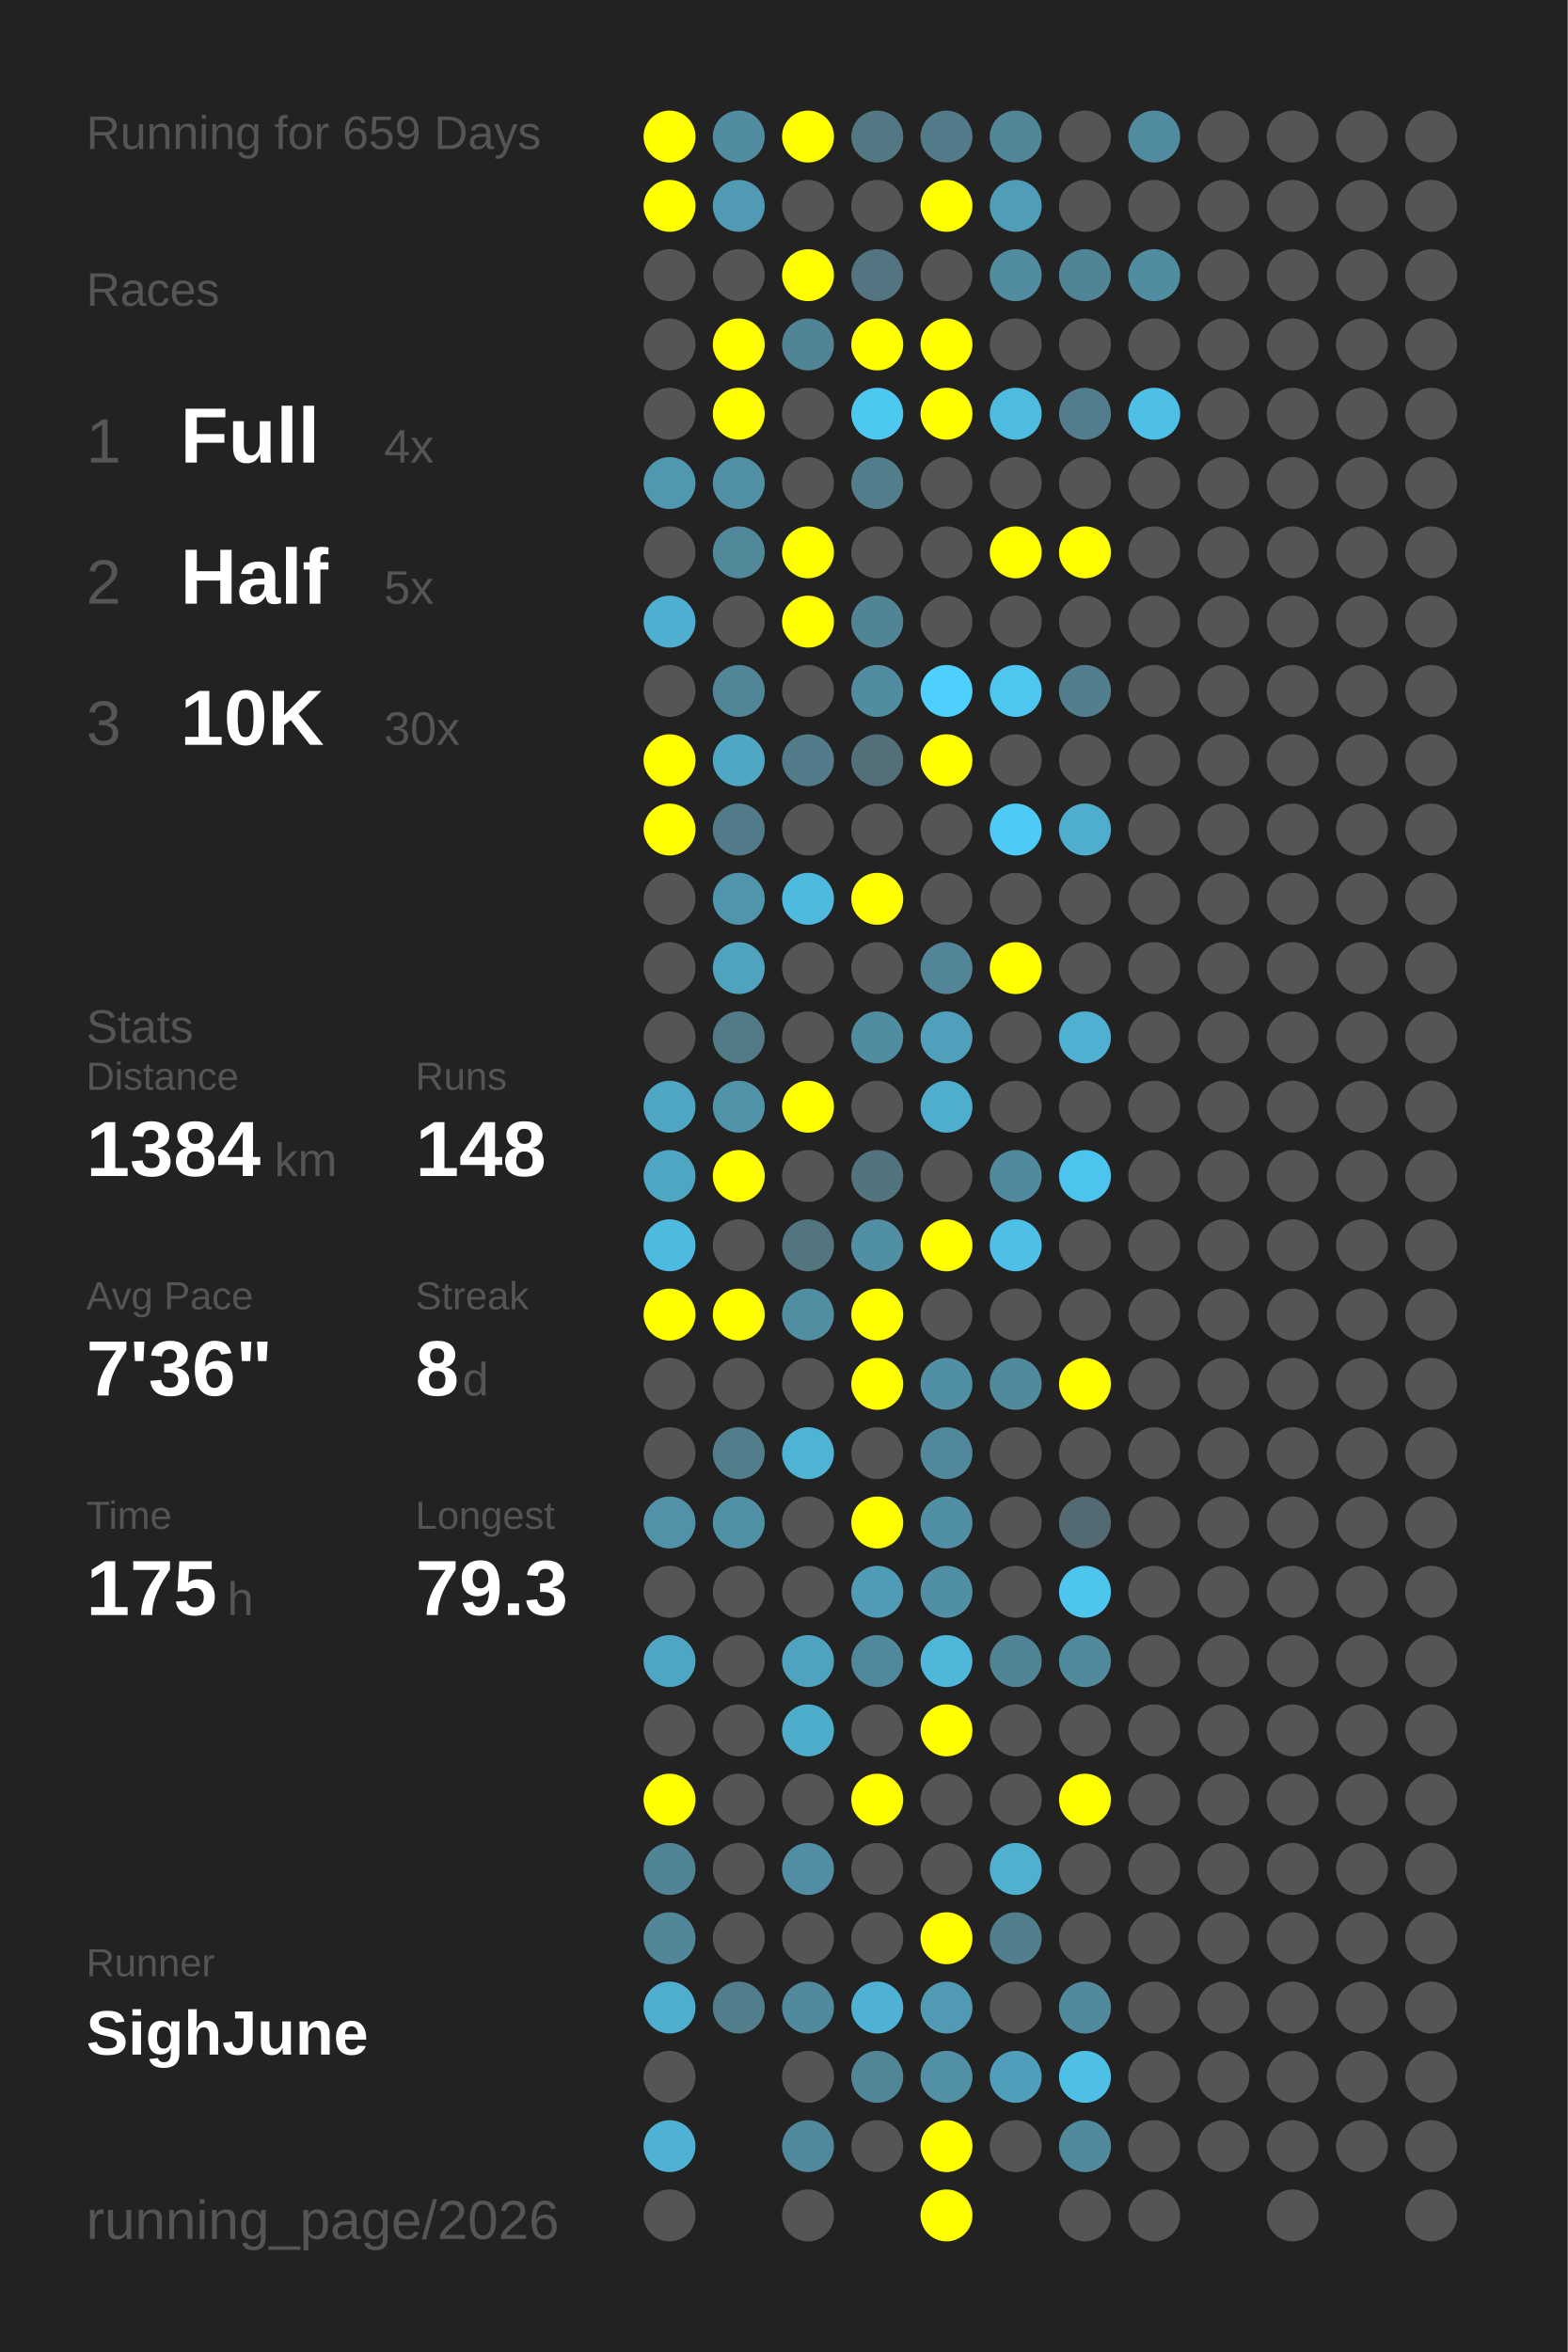
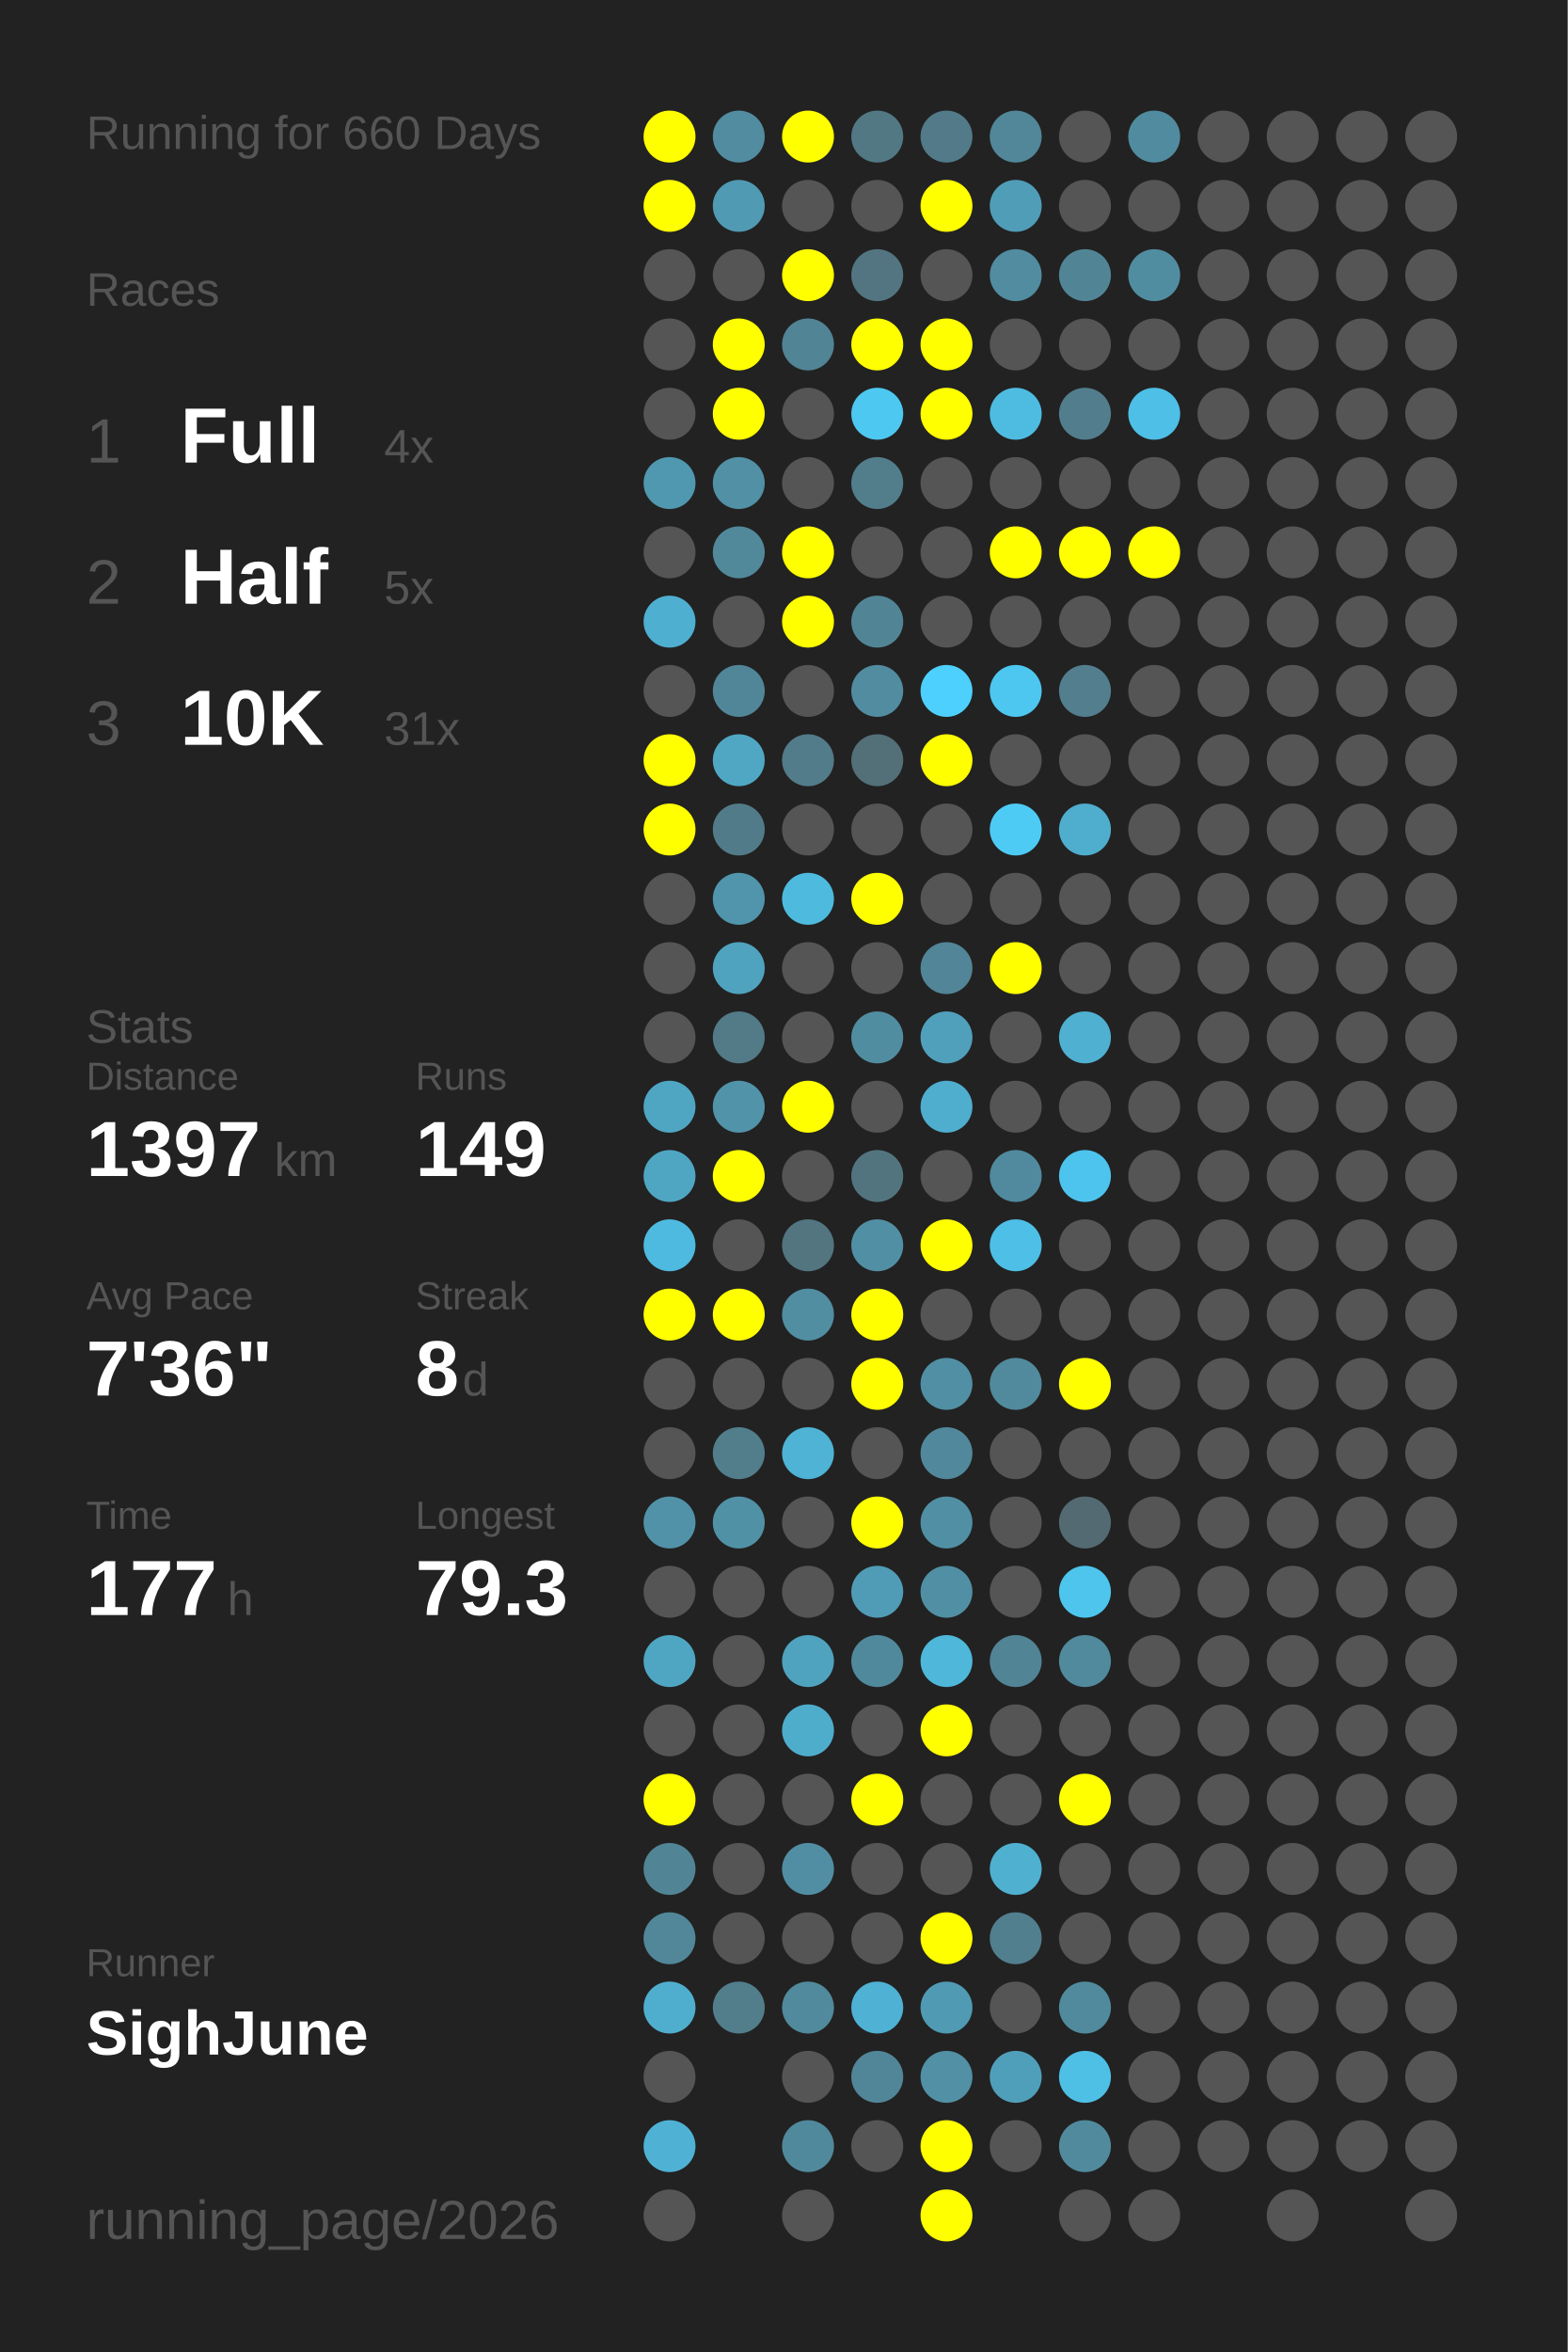
<svg xmlns="http://www.w3.org/2000/svg" baseProfile="full" height="300mm" version="1.1" viewBox="0,0,200,300" width="200mm">
  <defs />
  <rect fill="#222222" height="300" width="200" x="0" y="0" />
-   <text fill="#555555" style="font-size:6px; font-family:Arial;" x="11" y="19">Running for 659 Days</text>
+   <text fill="#555555" style="font-size:6px; font-family:Arial;" x="11" y="19">Running for 660 Days</text>
  <text fill="#555555" style="font-size:6px; font-family:Arial;" x="11" y="39">Races</text>
  <text fill="#555555" style="font-size:8px; font-family:Arial;" x="11" y="59">1</text>
  <text fill="#FFFFFF" style="font-size:10px; font-family:Arial; font-weight:bold;" x="23" y="59">Full</text>
  <text fill="#555555" style="font-size:6px; font-family:Arial;" x="49" y="59">4x</text>
  <text fill="#555555" style="font-size:8px; font-family:Arial;" x="11" y="77">2</text>
  <text fill="#FFFFFF" style="font-size:10px; font-family:Arial; font-weight:bold;" x="23" y="77">Half</text>
  <text fill="#555555" style="font-size:6px; font-family:Arial;" x="49" y="77">5x</text>
  <text fill="#555555" style="font-size:8px; font-family:Arial;" x="11" y="95">3</text>
  <text fill="#FFFFFF" style="font-size:10px; font-family:Arial; font-weight:bold;" x="23" y="95">10K</text>
-   <text fill="#555555" style="font-size:6px; font-family:Arial;" x="49" y="95">30x</text>
+   <text fill="#555555" style="font-size:6px; font-family:Arial;" x="49" y="95">31x</text>
  <text fill="#555555" style="font-size:6px; font-family:Arial;" x="11" y="133">Stats</text>
  <text fill="#555555" style="font-size:5px; font-family:Arial;" x="11" y="139">Distance</text>
-   <text fill="#FFFFFF" style="font-size:10px; font-family:Arial; font-weight:bold;" x="11" y="150">1384</text>
+   <text fill="#FFFFFF" style="font-size:10px; font-family:Arial; font-weight:bold;" x="11" y="150">1397</text>
  <text fill="#555555" style="font-size:6px; font-family:Arial;" x="35" y="150">km</text>
  <text fill="#555555" style="font-size:5px; font-family:Arial;" x="53" y="139">Runs</text>
-   <text fill="#FFFFFF" style="font-size:10px; font-family:Arial; font-weight:bold;" x="53" y="150">148</text>
+   <text fill="#FFFFFF" style="font-size:10px; font-family:Arial; font-weight:bold;" x="53" y="150">149</text>
  <text fill="#555555" style="font-size:5px; font-family:Arial;" x="11" y="167">Avg Pace</text>
  <text fill="#FFFFFF" style="font-size:10px; font-family:Arial; font-weight:bold;" x="11" y="178">7'36"</text>
  <text fill="#555555" style="font-size:5px; font-family:Arial;" x="53" y="167">Streak</text>
  <text fill="#FFFFFF" style="font-size:10px; font-family:Arial; font-weight:bold;" x="53" y="178">8</text>
  <text fill="#555555" style="font-size:6px; font-family:Arial;" x="59" y="178">d</text>
  <text fill="#555555" style="font-size:5px; font-family:Arial;" x="11" y="195">Time</text>
-   <text fill="#FFFFFF" style="font-size:10px; font-family:Arial; font-weight:bold;" x="11" y="206">175</text>
+   <text fill="#FFFFFF" style="font-size:10px; font-family:Arial; font-weight:bold;" x="11" y="206">177</text>
  <text fill="#555555" style="font-size:6px; font-family:Arial;" x="29" y="206">h</text>
  <text fill="#555555" style="font-size:5px; font-family:Arial;" x="53" y="195">Longest</text>
  <text fill="#FFFFFF" style="font-size:10px; font-family:Arial; font-weight:bold;" x="53" y="206">79.3</text>
  <text fill="#555555" style="font-size:5px; font-family:Arial;" x="11" y="252.065">Runner</text>
  <text fill="#FFFFFF" style="font-size:8px; font-family:Arial; font-weight:bold;" x="11" y="262.065">SighJune</text>
  <text fill="#555555" style="font-size:7px; font-family:Arial;" x="11" y="285.581">running_page/2026</text>
  <circle cx="85.417" cy="17.419" fill="#FFFF00" r="3.312" />
  <circle cx="85.417" cy="26.258" fill="#FFFF00" r="3.312" />
  <circle cx="85.417" cy="35.097" fill="#555555" r="3.312" />
  <circle cx="85.417" cy="43.935" fill="#555555" r="3.312" />
  <circle cx="85.417" cy="52.774" fill="#555555" r="3.312" />
  <circle cx="85.417" cy="61.613" fill="#5098b0" r="3.312" />
  <circle cx="85.417" cy="70.452" fill="#555555" r="3.312" />
  <circle cx="85.417" cy="79.29" fill="#4fafd0" r="3.312" />
  <circle cx="85.417" cy="88.129" fill="#555555" r="3.312" />
  <circle cx="85.417" cy="96.968" fill="#FFFF00" r="3.312" />
  <circle cx="85.417" cy="105.806" fill="#FFFF00" r="3.312" />
  <circle cx="85.417" cy="114.645" fill="#555555" r="3.312" />
  <circle cx="85.417" cy="123.484" fill="#555555" r="3.312" />
  <circle cx="85.417" cy="132.323" fill="#555555" r="3.312" />
  <circle cx="85.417" cy="141.161" fill="#4fa6c3" r="3.312" />
  <circle cx="85.417" cy="150" fill="#4fa6c3" r="3.312" />
  <circle cx="85.417" cy="158.839" fill="#4ebadf" r="3.312" />
  <circle cx="85.417" cy="167.677" fill="#FFFF00" r="3.312" />
  <circle cx="85.417" cy="176.516" fill="#555555" r="3.312" />
  <circle cx="85.417" cy="185.355" fill="#555555" r="3.312" />
  <circle cx="85.417" cy="194.194" fill="#5192a8" r="3.312" />
  <circle cx="85.417" cy="203.032" fill="#555555" r="3.312" />
  <circle cx="85.417" cy="211.871" fill="#4fa6c3" r="3.312" />
  <circle cx="85.417" cy="220.71" fill="#555555" r="3.312" />
  <circle cx="85.417" cy="229.548" fill="#FFFF00" r="3.312" />
  <circle cx="85.417" cy="238.387" fill="#518495" r="3.312" />
  <circle cx="85.417" cy="247.226" fill="#518799" r="3.312" />
  <circle cx="85.417" cy="256.065" fill="#4faece" r="3.312" />
  <circle cx="85.417" cy="264.903" fill="#555555" r="3.312" />
  <circle cx="85.417" cy="273.742" fill="#4fb2d4" r="3.312" />
  <circle cx="85.417" cy="282.581" fill="#555555" r="3.312" />
  <circle cx="94.25" cy="17.419" fill="#518ca0" r="3.312" />
  <circle cx="94.25" cy="26.258" fill="#509ab3" r="3.312" />
  <circle cx="94.25" cy="35.097" fill="#555555" r="3.312" />
  <circle cx="94.25" cy="43.935" fill="#FFFF00" r="3.312" />
  <circle cx="94.25" cy="52.774" fill="#FFFF00" r="3.312" />
  <circle cx="94.25" cy="61.613" fill="#5190a5" r="3.312" />
  <circle cx="94.25" cy="70.452" fill="#51899b" r="3.312" />
  <circle cx="94.25" cy="79.29" fill="#555555" r="3.312" />
  <circle cx="94.25" cy="88.129" fill="#518698" r="3.312" />
  <circle cx="94.25" cy="96.968" fill="#4fa7c4" r="3.312" />
  <circle cx="94.25" cy="105.806" fill="#527b89" r="3.312" />
  <circle cx="94.25" cy="114.645" fill="#5095ac" r="3.312" />
  <circle cx="94.25" cy="123.484" fill="#4fa3bf" r="3.312" />
  <circle cx="94.25" cy="132.323" fill="#527a87" r="3.312" />
  <circle cx="94.25" cy="141.161" fill="#5193a9" r="3.312" />
  <circle cx="94.25" cy="150" fill="#FFFF00" r="3.312" />
  <circle cx="94.25" cy="158.839" fill="#555555" r="3.312" />
  <circle cx="94.25" cy="167.677" fill="#FFFF00" r="3.312" />
  <circle cx="94.25" cy="176.516" fill="#555555" r="3.312" />
  <circle cx="94.25" cy="185.355" fill="#527e8c" r="3.312" />
  <circle cx="94.25" cy="194.194" fill="#5191a6" r="3.312" />
  <circle cx="94.25" cy="203.032" fill="#555555" r="3.312" />
  <circle cx="94.25" cy="211.871" fill="#555555" r="3.312" />
  <circle cx="94.25" cy="220.71" fill="#555555" r="3.312" />
  <circle cx="94.25" cy="229.548" fill="#555555" r="3.312" />
  <circle cx="94.25" cy="238.387" fill="#555555" r="3.312" />
  <circle cx="94.25" cy="247.226" fill="#555555" r="3.312" />
  <circle cx="94.25" cy="256.065" fill="#527d8b" r="3.312" />
  <circle cx="103.083" cy="17.419" fill="#FFFF00" r="3.312" />
  <circle cx="103.083" cy="26.258" fill="#555555" r="3.312" />
  <circle cx="103.083" cy="35.097" fill="#FFFF00" r="3.312" />
  <circle cx="103.083" cy="43.935" fill="#518495" r="3.312" />
  <circle cx="103.083" cy="52.774" fill="#555555" r="3.312" />
  <circle cx="103.083" cy="61.613" fill="#555555" r="3.312" />
  <circle cx="103.083" cy="70.452" fill="#FFFF00" r="3.312" />
  <circle cx="103.083" cy="79.29" fill="#FFFF00" r="3.312" />
  <circle cx="103.083" cy="88.129" fill="#555555" r="3.312" />
  <circle cx="103.083" cy="96.968" fill="#527c8a" r="3.312" />
  <circle cx="103.083" cy="105.806" fill="#555555" r="3.312" />
  <circle cx="103.083" cy="114.645" fill="#4ebade" r="3.312" />
  <circle cx="103.083" cy="123.484" fill="#555555" r="3.312" />
  <circle cx="103.083" cy="132.323" fill="#555555" r="3.312" />
  <circle cx="103.083" cy="141.161" fill="#FFFF00" r="3.312" />
  <circle cx="103.083" cy="150" fill="#555555" r="3.312" />
  <circle cx="103.083" cy="158.839" fill="#527580" r="3.312" />
  <circle cx="103.083" cy="167.677" fill="#518ea2" r="3.312" />
  <circle cx="103.083" cy="176.516" fill="#555555" r="3.312" />
  <circle cx="103.083" cy="185.355" fill="#4eb3d5" r="3.312" />
  <circle cx="103.083" cy="194.194" fill="#555555" r="3.312" />
  <circle cx="103.083" cy="203.032" fill="#555555" r="3.312" />
  <circle cx="103.083" cy="211.871" fill="#4fa3bf" r="3.312" />
  <circle cx="103.083" cy="220.71" fill="#4fadcc" r="3.312" />
  <circle cx="103.083" cy="229.548" fill="#555555" r="3.312" />
  <circle cx="103.083" cy="238.387" fill="#518ea3" r="3.312" />
  <circle cx="103.083" cy="247.226" fill="#555555" r="3.312" />
  <circle cx="103.083" cy="256.065" fill="#518a9d" r="3.312" />
  <circle cx="103.083" cy="264.903" fill="#555555" r="3.312" />
  <circle cx="103.083" cy="273.742" fill="#51899c" r="3.312" />
  <circle cx="103.083" cy="282.581" fill="#555555" r="3.312" />
  <circle cx="111.917" cy="17.419" fill="#527884" r="3.312" />
  <circle cx="111.917" cy="26.258" fill="#555555" r="3.312" />
  <circle cx="111.917" cy="35.097" fill="#527581" r="3.312" />
  <circle cx="111.917" cy="43.935" fill="#FFFF00" r="3.312" />
  <circle cx="111.917" cy="52.774" fill="#4dc8f1" r="3.312" />
  <circle cx="111.917" cy="61.613" fill="#527e8c" r="3.312" />
  <circle cx="111.917" cy="70.452" fill="#555555" r="3.312" />
  <circle cx="111.917" cy="79.29" fill="#518596" r="3.312" />
  <circle cx="111.917" cy="88.129" fill="#518ca0" r="3.312" />
  <circle cx="111.917" cy="96.968" fill="#536f78" r="3.312" />
  <circle cx="111.917" cy="105.806" fill="#555555" r="3.312" />
  <circle cx="111.917" cy="114.645" fill="#FFFF00" r="3.312" />
  <circle cx="111.917" cy="123.484" fill="#555555" r="3.312" />
  <circle cx="111.917" cy="132.323" fill="#518da1" r="3.312" />
  <circle cx="111.917" cy="141.161" fill="#555555" r="3.312" />
  <circle cx="111.917" cy="150" fill="#52747f" r="3.312" />
  <circle cx="111.917" cy="158.839" fill="#518fa4" r="3.312" />
  <circle cx="111.917" cy="167.677" fill="#FFFF00" r="3.312" />
  <circle cx="111.917" cy="176.516" fill="#FFFF00" r="3.312" />
  <circle cx="111.917" cy="185.355" fill="#555555" r="3.312" />
  <circle cx="111.917" cy="194.194" fill="#FFFF00" r="3.312" />
  <circle cx="111.917" cy="203.032" fill="#509cb6" r="3.312" />
  <circle cx="111.917" cy="211.871" fill="#51899c" r="3.312" />
  <circle cx="111.917" cy="220.71" fill="#555555" r="3.312" />
  <circle cx="111.917" cy="229.548" fill="#FFFF00" r="3.312" />
  <circle cx="111.917" cy="238.387" fill="#555555" r="3.312" />
  <circle cx="111.917" cy="247.226" fill="#555555" r="3.312" />
  <circle cx="111.917" cy="256.065" fill="#4fb1d3" r="3.312" />
  <circle cx="111.917" cy="264.903" fill="#518698" r="3.312" />
  <circle cx="111.917" cy="273.742" fill="#555555" r="3.312" />
  <circle cx="120.75" cy="17.419" fill="#527a88" r="3.312" />
  <circle cx="120.75" cy="26.258" fill="#FFFF00" r="3.312" />
  <circle cx="120.75" cy="35.097" fill="#555555" r="3.312" />
  <circle cx="120.75" cy="43.935" fill="#FFFF00" r="3.312" />
  <circle cx="120.75" cy="52.774" fill="#FFFF00" r="3.312" />
  <circle cx="120.75" cy="61.613" fill="#555555" r="3.312" />
  <circle cx="120.75" cy="70.452" fill="#555555" r="3.312" />
  <circle cx="120.75" cy="79.29" fill="#555555" r="3.312" />
  <circle cx="120.75" cy="88.129" fill="#4dd0fd" r="3.312" />
  <circle cx="120.75" cy="96.968" fill="#FFFF00" r="3.312" />
  <circle cx="120.75" cy="105.806" fill="#555555" r="3.312" />
  <circle cx="120.75" cy="114.645" fill="#555555" r="3.312" />
  <circle cx="120.75" cy="123.484" fill="#518597" r="3.312" />
  <circle cx="120.75" cy="132.323" fill="#50a0bc" r="3.312" />
  <circle cx="120.75" cy="141.161" fill="#4faece" r="3.312" />
  <circle cx="120.75" cy="150" fill="#555555" r="3.312" />
  <circle cx="120.75" cy="158.839" fill="#FFFF00" r="3.312" />
  <circle cx="120.75" cy="167.677" fill="#555555" r="3.312" />
  <circle cx="120.75" cy="176.516" fill="#518fa4" r="3.312" />
  <circle cx="120.75" cy="185.355" fill="#51889b" r="3.312" />
  <circle cx="120.75" cy="194.194" fill="#518fa4" r="3.312" />
  <circle cx="120.75" cy="203.032" fill="#518fa4" r="3.312" />
  <circle cx="120.75" cy="211.871" fill="#4eb7da" r="3.312" />
  <circle cx="120.75" cy="220.71" fill="#FFFF00" r="3.312" />
  <circle cx="120.75" cy="229.548" fill="#555555" r="3.312" />
  <circle cx="120.75" cy="238.387" fill="#555555" r="3.312" />
  <circle cx="120.75" cy="247.226" fill="#FFFF00" r="3.312" />
  <circle cx="120.75" cy="256.065" fill="#509ab3" r="3.312" />
  <circle cx="120.75" cy="264.903" fill="#5190a5" r="3.312" />
  <circle cx="120.75" cy="273.742" fill="#FFFF00" r="3.312" />
  <circle cx="120.75" cy="282.581" fill="#FFFF00" r="3.312" />
  <circle cx="129.583" cy="17.419" fill="#518799" r="3.312" />
  <circle cx="129.583" cy="26.258" fill="#509db8" r="3.312" />
  <circle cx="129.583" cy="35.097" fill="#518ca0" r="3.312" />
  <circle cx="129.583" cy="43.935" fill="#555555" r="3.312" />
  <circle cx="129.583" cy="52.774" fill="#4ebce1" r="3.312" />
  <circle cx="129.583" cy="61.613" fill="#555555" r="3.312" />
  <circle cx="129.583" cy="70.452" fill="#FFFF00" r="3.312" />
  <circle cx="129.583" cy="79.29" fill="#555555" r="3.312" />
  <circle cx="129.583" cy="88.129" fill="#4dc7f0" r="3.312" />
  <circle cx="129.583" cy="96.968" fill="#555555" r="3.312" />
  <circle cx="129.583" cy="105.806" fill="#4dcbf5" r="3.312" />
  <circle cx="129.583" cy="114.645" fill="#555555" r="3.312" />
  <circle cx="129.583" cy="123.484" fill="#FFFF00" r="3.312" />
  <circle cx="129.583" cy="132.323" fill="#555555" r="3.312" />
  <circle cx="129.583" cy="141.161" fill="#555555" r="3.312" />
  <circle cx="129.583" cy="150" fill="#518a9e" r="3.312" />
  <circle cx="129.583" cy="158.839" fill="#4ebfe6" r="3.312" />
  <circle cx="129.583" cy="167.677" fill="#555555" r="3.312" />
  <circle cx="129.583" cy="176.516" fill="#518a9d" r="3.312" />
  <circle cx="129.583" cy="185.355" fill="#555555" r="3.312" />
  <circle cx="129.583" cy="194.194" fill="#555555" r="3.312" />
  <circle cx="129.583" cy="203.032" fill="#555555" r="3.312" />
  <circle cx="129.583" cy="211.871" fill="#518495" r="3.312" />
  <circle cx="129.583" cy="220.71" fill="#555555" r="3.312" />
  <circle cx="129.583" cy="229.548" fill="#555555" r="3.312" />
  <circle cx="129.583" cy="238.387" fill="#4fb0d0" r="3.312" />
  <circle cx="129.583" cy="247.226" fill="#527f8e" r="3.312" />
  <circle cx="129.583" cy="256.065" fill="#555555" r="3.312" />
  <circle cx="129.583" cy="264.903" fill="#509fba" r="3.312" />
  <circle cx="129.583" cy="273.742" fill="#555555" r="3.312" />
  <circle cx="138.417" cy="17.419" fill="#555555" r="3.312" />
  <circle cx="138.417" cy="26.258" fill="#555555" r="3.312" />
  <circle cx="138.417" cy="35.097" fill="#518596" r="3.312" />
  <circle cx="138.417" cy="43.935" fill="#555555" r="3.312" />
  <circle cx="138.417" cy="52.774" fill="#527d8c" r="3.312" />
  <circle cx="138.417" cy="61.613" fill="#555555" r="3.312" />
  <circle cx="138.417" cy="70.452" fill="#FFFF00" r="3.312" />
  <circle cx="138.417" cy="79.29" fill="#555555" r="3.312" />
  <circle cx="138.417" cy="88.129" fill="#527e8e" r="3.312" />
  <circle cx="138.417" cy="96.968" fill="#555555" r="3.312" />
  <circle cx="138.417" cy="105.806" fill="#4fadcd" r="3.312" />
  <circle cx="138.417" cy="114.645" fill="#555555" r="3.312" />
  <circle cx="138.417" cy="123.484" fill="#555555" r="3.312" />
  <circle cx="138.417" cy="132.323" fill="#4fb0d1" r="3.312" />
  <circle cx="138.417" cy="141.161" fill="#555555" r="3.312" />
  <circle cx="138.417" cy="150" fill="#4dc4ed" r="3.312" />
  <circle cx="138.417" cy="158.839" fill="#555555" r="3.312" />
  <circle cx="138.417" cy="167.677" fill="#555555" r="3.312" />
  <circle cx="138.417" cy="176.516" fill="#FFFF00" r="3.312" />
  <circle cx="138.417" cy="185.355" fill="#555555" r="3.312" />
  <circle cx="138.417" cy="194.194" fill="#536a72" r="3.312" />
  <circle cx="138.417" cy="203.032" fill="#4dc5ed" r="3.312" />
  <circle cx="138.417" cy="211.871" fill="#518a9d" r="3.312" />
  <circle cx="138.417" cy="220.71" fill="#555555" r="3.312" />
  <circle cx="138.417" cy="229.548" fill="#FFFF00" r="3.312" />
  <circle cx="138.417" cy="238.387" fill="#555555" r="3.312" />
  <circle cx="138.417" cy="247.226" fill="#555555" r="3.312" />
  <circle cx="138.417" cy="256.065" fill="#518a9d" r="3.312" />
  <circle cx="138.417" cy="264.903" fill="#4ebfe5" r="3.312" />
  <circle cx="138.417" cy="273.742" fill="#518a9d" r="3.312" />
  <circle cx="138.417" cy="282.581" fill="#555555" r="3.312" />
  <circle cx="147.25" cy="17.419" fill="#518b9f" r="3.312" />
  <circle cx="147.25" cy="26.258" fill="#555555" r="3.312" />
  <circle cx="147.25" cy="35.097" fill="#518da1" r="3.312" />
  <circle cx="147.25" cy="43.935" fill="#555555" r="3.312" />
  <circle cx="147.25" cy="52.774" fill="#4ebfe6" r="3.312" />
  <circle cx="147.25" cy="61.613" fill="#555555" r="3.312" />
-   <circle cx="147.25" cy="70.452" fill="#555555" r="3.312" />
+   <circle cx="147.25" cy="70.452" fill="#FFFF00" r="3.312" />
  <circle cx="147.25" cy="79.29" fill="#555555" r="3.312" />
  <circle cx="147.25" cy="88.129" fill="#555555" r="3.312" />
  <circle cx="147.25" cy="96.968" fill="#555555" r="3.312" />
  <circle cx="147.25" cy="105.806" fill="#555555" r="3.312" />
  <circle cx="147.25" cy="114.645" fill="#555555" r="3.312" />
  <circle cx="147.25" cy="123.484" fill="#555555" r="3.312" />
  <circle cx="147.25" cy="132.323" fill="#555555" r="3.312" />
  <circle cx="147.25" cy="141.161" fill="#555555" r="3.312" />
  <circle cx="147.25" cy="150" fill="#555555" r="3.312" />
  <circle cx="147.25" cy="158.839" fill="#555555" r="3.312" />
  <circle cx="147.25" cy="167.677" fill="#555555" r="3.312" />
  <circle cx="147.25" cy="176.516" fill="#555555" r="3.312" />
  <circle cx="147.25" cy="185.355" fill="#555555" r="3.312" />
  <circle cx="147.25" cy="194.194" fill="#555555" r="3.312" />
  <circle cx="147.25" cy="203.032" fill="#555555" r="3.312" />
  <circle cx="147.25" cy="211.871" fill="#555555" r="3.312" />
  <circle cx="147.25" cy="220.71" fill="#555555" r="3.312" />
  <circle cx="147.25" cy="229.548" fill="#555555" r="3.312" />
  <circle cx="147.25" cy="238.387" fill="#555555" r="3.312" />
  <circle cx="147.25" cy="247.226" fill="#555555" r="3.312" />
  <circle cx="147.25" cy="256.065" fill="#555555" r="3.312" />
  <circle cx="147.25" cy="264.903" fill="#555555" r="3.312" />
  <circle cx="147.25" cy="273.742" fill="#555555" r="3.312" />
  <circle cx="147.25" cy="282.581" fill="#555555" r="3.312" />
  <circle cx="156.083" cy="17.419" fill="#555555" r="3.312" />
  <circle cx="156.083" cy="26.258" fill="#555555" r="3.312" />
  <circle cx="156.083" cy="35.097" fill="#555555" r="3.312" />
  <circle cx="156.083" cy="43.935" fill="#555555" r="3.312" />
  <circle cx="156.083" cy="52.774" fill="#555555" r="3.312" />
  <circle cx="156.083" cy="61.613" fill="#555555" r="3.312" />
  <circle cx="156.083" cy="70.452" fill="#555555" r="3.312" />
  <circle cx="156.083" cy="79.29" fill="#555555" r="3.312" />
  <circle cx="156.083" cy="88.129" fill="#555555" r="3.312" />
  <circle cx="156.083" cy="96.968" fill="#555555" r="3.312" />
  <circle cx="156.083" cy="105.806" fill="#555555" r="3.312" />
  <circle cx="156.083" cy="114.645" fill="#555555" r="3.312" />
  <circle cx="156.083" cy="123.484" fill="#555555" r="3.312" />
  <circle cx="156.083" cy="132.323" fill="#555555" r="3.312" />
  <circle cx="156.083" cy="141.161" fill="#555555" r="3.312" />
  <circle cx="156.083" cy="150" fill="#555555" r="3.312" />
  <circle cx="156.083" cy="158.839" fill="#555555" r="3.312" />
  <circle cx="156.083" cy="167.677" fill="#555555" r="3.312" />
  <circle cx="156.083" cy="176.516" fill="#555555" r="3.312" />
  <circle cx="156.083" cy="185.355" fill="#555555" r="3.312" />
  <circle cx="156.083" cy="194.194" fill="#555555" r="3.312" />
  <circle cx="156.083" cy="203.032" fill="#555555" r="3.312" />
  <circle cx="156.083" cy="211.871" fill="#555555" r="3.312" />
  <circle cx="156.083" cy="220.71" fill="#555555" r="3.312" />
  <circle cx="156.083" cy="229.548" fill="#555555" r="3.312" />
  <circle cx="156.083" cy="238.387" fill="#555555" r="3.312" />
  <circle cx="156.083" cy="247.226" fill="#555555" r="3.312" />
  <circle cx="156.083" cy="256.065" fill="#555555" r="3.312" />
  <circle cx="156.083" cy="264.903" fill="#555555" r="3.312" />
  <circle cx="156.083" cy="273.742" fill="#555555" r="3.312" />
  <circle cx="164.917" cy="17.419" fill="#555555" r="3.312" />
  <circle cx="164.917" cy="26.258" fill="#555555" r="3.312" />
  <circle cx="164.917" cy="35.097" fill="#555555" r="3.312" />
  <circle cx="164.917" cy="43.935" fill="#555555" r="3.312" />
  <circle cx="164.917" cy="52.774" fill="#555555" r="3.312" />
  <circle cx="164.917" cy="61.613" fill="#555555" r="3.312" />
  <circle cx="164.917" cy="70.452" fill="#555555" r="3.312" />
  <circle cx="164.917" cy="79.29" fill="#555555" r="3.312" />
  <circle cx="164.917" cy="88.129" fill="#555555" r="3.312" />
  <circle cx="164.917" cy="96.968" fill="#555555" r="3.312" />
  <circle cx="164.917" cy="105.806" fill="#555555" r="3.312" />
  <circle cx="164.917" cy="114.645" fill="#555555" r="3.312" />
  <circle cx="164.917" cy="123.484" fill="#555555" r="3.312" />
  <circle cx="164.917" cy="132.323" fill="#555555" r="3.312" />
  <circle cx="164.917" cy="141.161" fill="#555555" r="3.312" />
  <circle cx="164.917" cy="150" fill="#555555" r="3.312" />
  <circle cx="164.917" cy="158.839" fill="#555555" r="3.312" />
  <circle cx="164.917" cy="167.677" fill="#555555" r="3.312" />
  <circle cx="164.917" cy="176.516" fill="#555555" r="3.312" />
  <circle cx="164.917" cy="185.355" fill="#555555" r="3.312" />
  <circle cx="164.917" cy="194.194" fill="#555555" r="3.312" />
  <circle cx="164.917" cy="203.032" fill="#555555" r="3.312" />
  <circle cx="164.917" cy="211.871" fill="#555555" r="3.312" />
  <circle cx="164.917" cy="220.71" fill="#555555" r="3.312" />
  <circle cx="164.917" cy="229.548" fill="#555555" r="3.312" />
  <circle cx="164.917" cy="238.387" fill="#555555" r="3.312" />
  <circle cx="164.917" cy="247.226" fill="#555555" r="3.312" />
  <circle cx="164.917" cy="256.065" fill="#555555" r="3.312" />
  <circle cx="164.917" cy="264.903" fill="#555555" r="3.312" />
  <circle cx="164.917" cy="273.742" fill="#555555" r="3.312" />
  <circle cx="164.917" cy="282.581" fill="#555555" r="3.312" />
  <circle cx="173.75" cy="17.419" fill="#555555" r="3.312" />
  <circle cx="173.75" cy="26.258" fill="#555555" r="3.312" />
  <circle cx="173.75" cy="35.097" fill="#555555" r="3.312" />
  <circle cx="173.75" cy="43.935" fill="#555555" r="3.312" />
  <circle cx="173.75" cy="52.774" fill="#555555" r="3.312" />
  <circle cx="173.75" cy="61.613" fill="#555555" r="3.312" />
  <circle cx="173.75" cy="70.452" fill="#555555" r="3.312" />
  <circle cx="173.75" cy="79.29" fill="#555555" r="3.312" />
  <circle cx="173.75" cy="88.129" fill="#555555" r="3.312" />
  <circle cx="173.75" cy="96.968" fill="#555555" r="3.312" />
  <circle cx="173.75" cy="105.806" fill="#555555" r="3.312" />
  <circle cx="173.75" cy="114.645" fill="#555555" r="3.312" />
  <circle cx="173.75" cy="123.484" fill="#555555" r="3.312" />
  <circle cx="173.75" cy="132.323" fill="#555555" r="3.312" />
  <circle cx="173.75" cy="141.161" fill="#555555" r="3.312" />
  <circle cx="173.75" cy="150" fill="#555555" r="3.312" />
  <circle cx="173.75" cy="158.839" fill="#555555" r="3.312" />
  <circle cx="173.75" cy="167.677" fill="#555555" r="3.312" />
  <circle cx="173.75" cy="176.516" fill="#555555" r="3.312" />
  <circle cx="173.75" cy="185.355" fill="#555555" r="3.312" />
  <circle cx="173.75" cy="194.194" fill="#555555" r="3.312" />
  <circle cx="173.75" cy="203.032" fill="#555555" r="3.312" />
  <circle cx="173.75" cy="211.871" fill="#555555" r="3.312" />
  <circle cx="173.75" cy="220.71" fill="#555555" r="3.312" />
  <circle cx="173.75" cy="229.548" fill="#555555" r="3.312" />
  <circle cx="173.75" cy="238.387" fill="#555555" r="3.312" />
  <circle cx="173.75" cy="247.226" fill="#555555" r="3.312" />
  <circle cx="173.75" cy="256.065" fill="#555555" r="3.312" />
  <circle cx="173.75" cy="264.903" fill="#555555" r="3.312" />
  <circle cx="173.75" cy="273.742" fill="#555555" r="3.312" />
  <circle cx="182.583" cy="17.419" fill="#555555" r="3.312" />
  <circle cx="182.583" cy="26.258" fill="#555555" r="3.312" />
  <circle cx="182.583" cy="35.097" fill="#555555" r="3.312" />
  <circle cx="182.583" cy="43.935" fill="#555555" r="3.312" />
  <circle cx="182.583" cy="52.774" fill="#555555" r="3.312" />
  <circle cx="182.583" cy="61.613" fill="#555555" r="3.312" />
  <circle cx="182.583" cy="70.452" fill="#555555" r="3.312" />
  <circle cx="182.583" cy="79.29" fill="#555555" r="3.312" />
  <circle cx="182.583" cy="88.129" fill="#555555" r="3.312" />
  <circle cx="182.583" cy="96.968" fill="#555555" r="3.312" />
  <circle cx="182.583" cy="105.806" fill="#555555" r="3.312" />
  <circle cx="182.583" cy="114.645" fill="#555555" r="3.312" />
  <circle cx="182.583" cy="123.484" fill="#555555" r="3.312" />
  <circle cx="182.583" cy="132.323" fill="#555555" r="3.312" />
  <circle cx="182.583" cy="141.161" fill="#555555" r="3.312" />
  <circle cx="182.583" cy="150" fill="#555555" r="3.312" />
  <circle cx="182.583" cy="158.839" fill="#555555" r="3.312" />
  <circle cx="182.583" cy="167.677" fill="#555555" r="3.312" />
  <circle cx="182.583" cy="176.516" fill="#555555" r="3.312" />
  <circle cx="182.583" cy="185.355" fill="#555555" r="3.312" />
  <circle cx="182.583" cy="194.194" fill="#555555" r="3.312" />
  <circle cx="182.583" cy="203.032" fill="#555555" r="3.312" />
  <circle cx="182.583" cy="211.871" fill="#555555" r="3.312" />
  <circle cx="182.583" cy="220.71" fill="#555555" r="3.312" />
  <circle cx="182.583" cy="229.548" fill="#555555" r="3.312" />
  <circle cx="182.583" cy="238.387" fill="#555555" r="3.312" />
  <circle cx="182.583" cy="247.226" fill="#555555" r="3.312" />
  <circle cx="182.583" cy="256.065" fill="#555555" r="3.312" />
  <circle cx="182.583" cy="264.903" fill="#555555" r="3.312" />
  <circle cx="182.583" cy="273.742" fill="#555555" r="3.312" />
  <circle cx="182.583" cy="282.581" fill="#555555" r="3.312" />
</svg>
